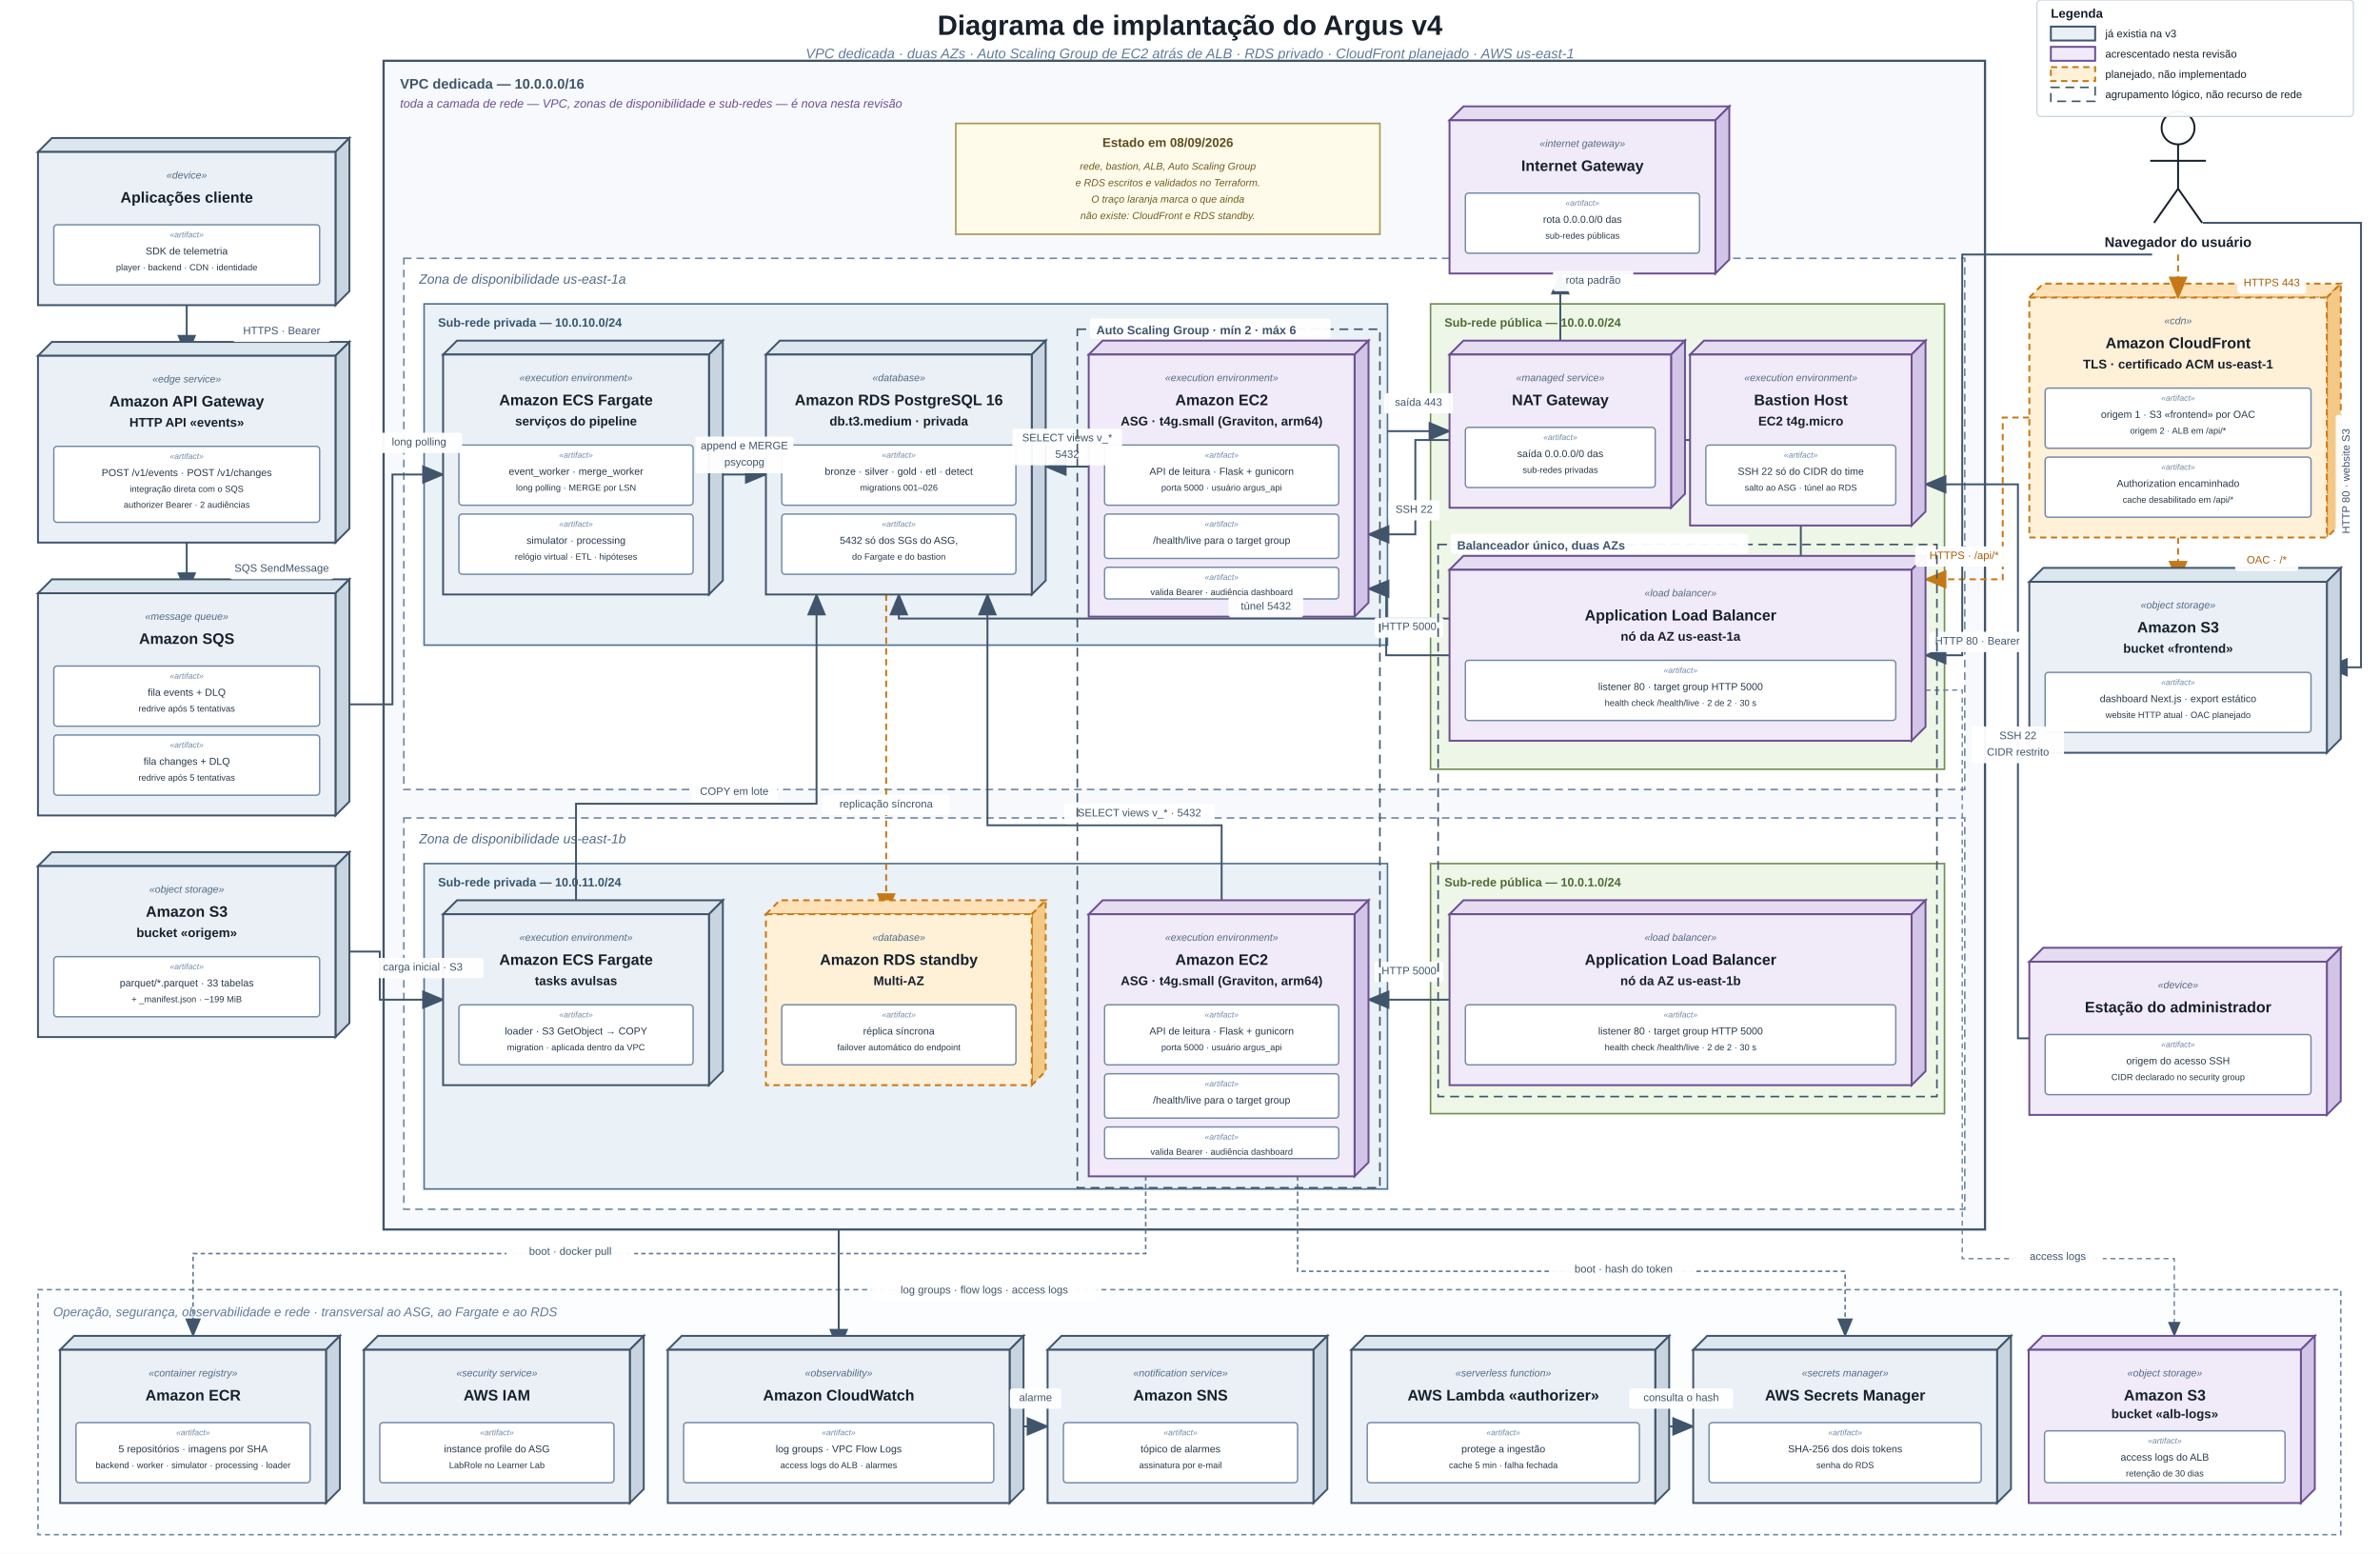
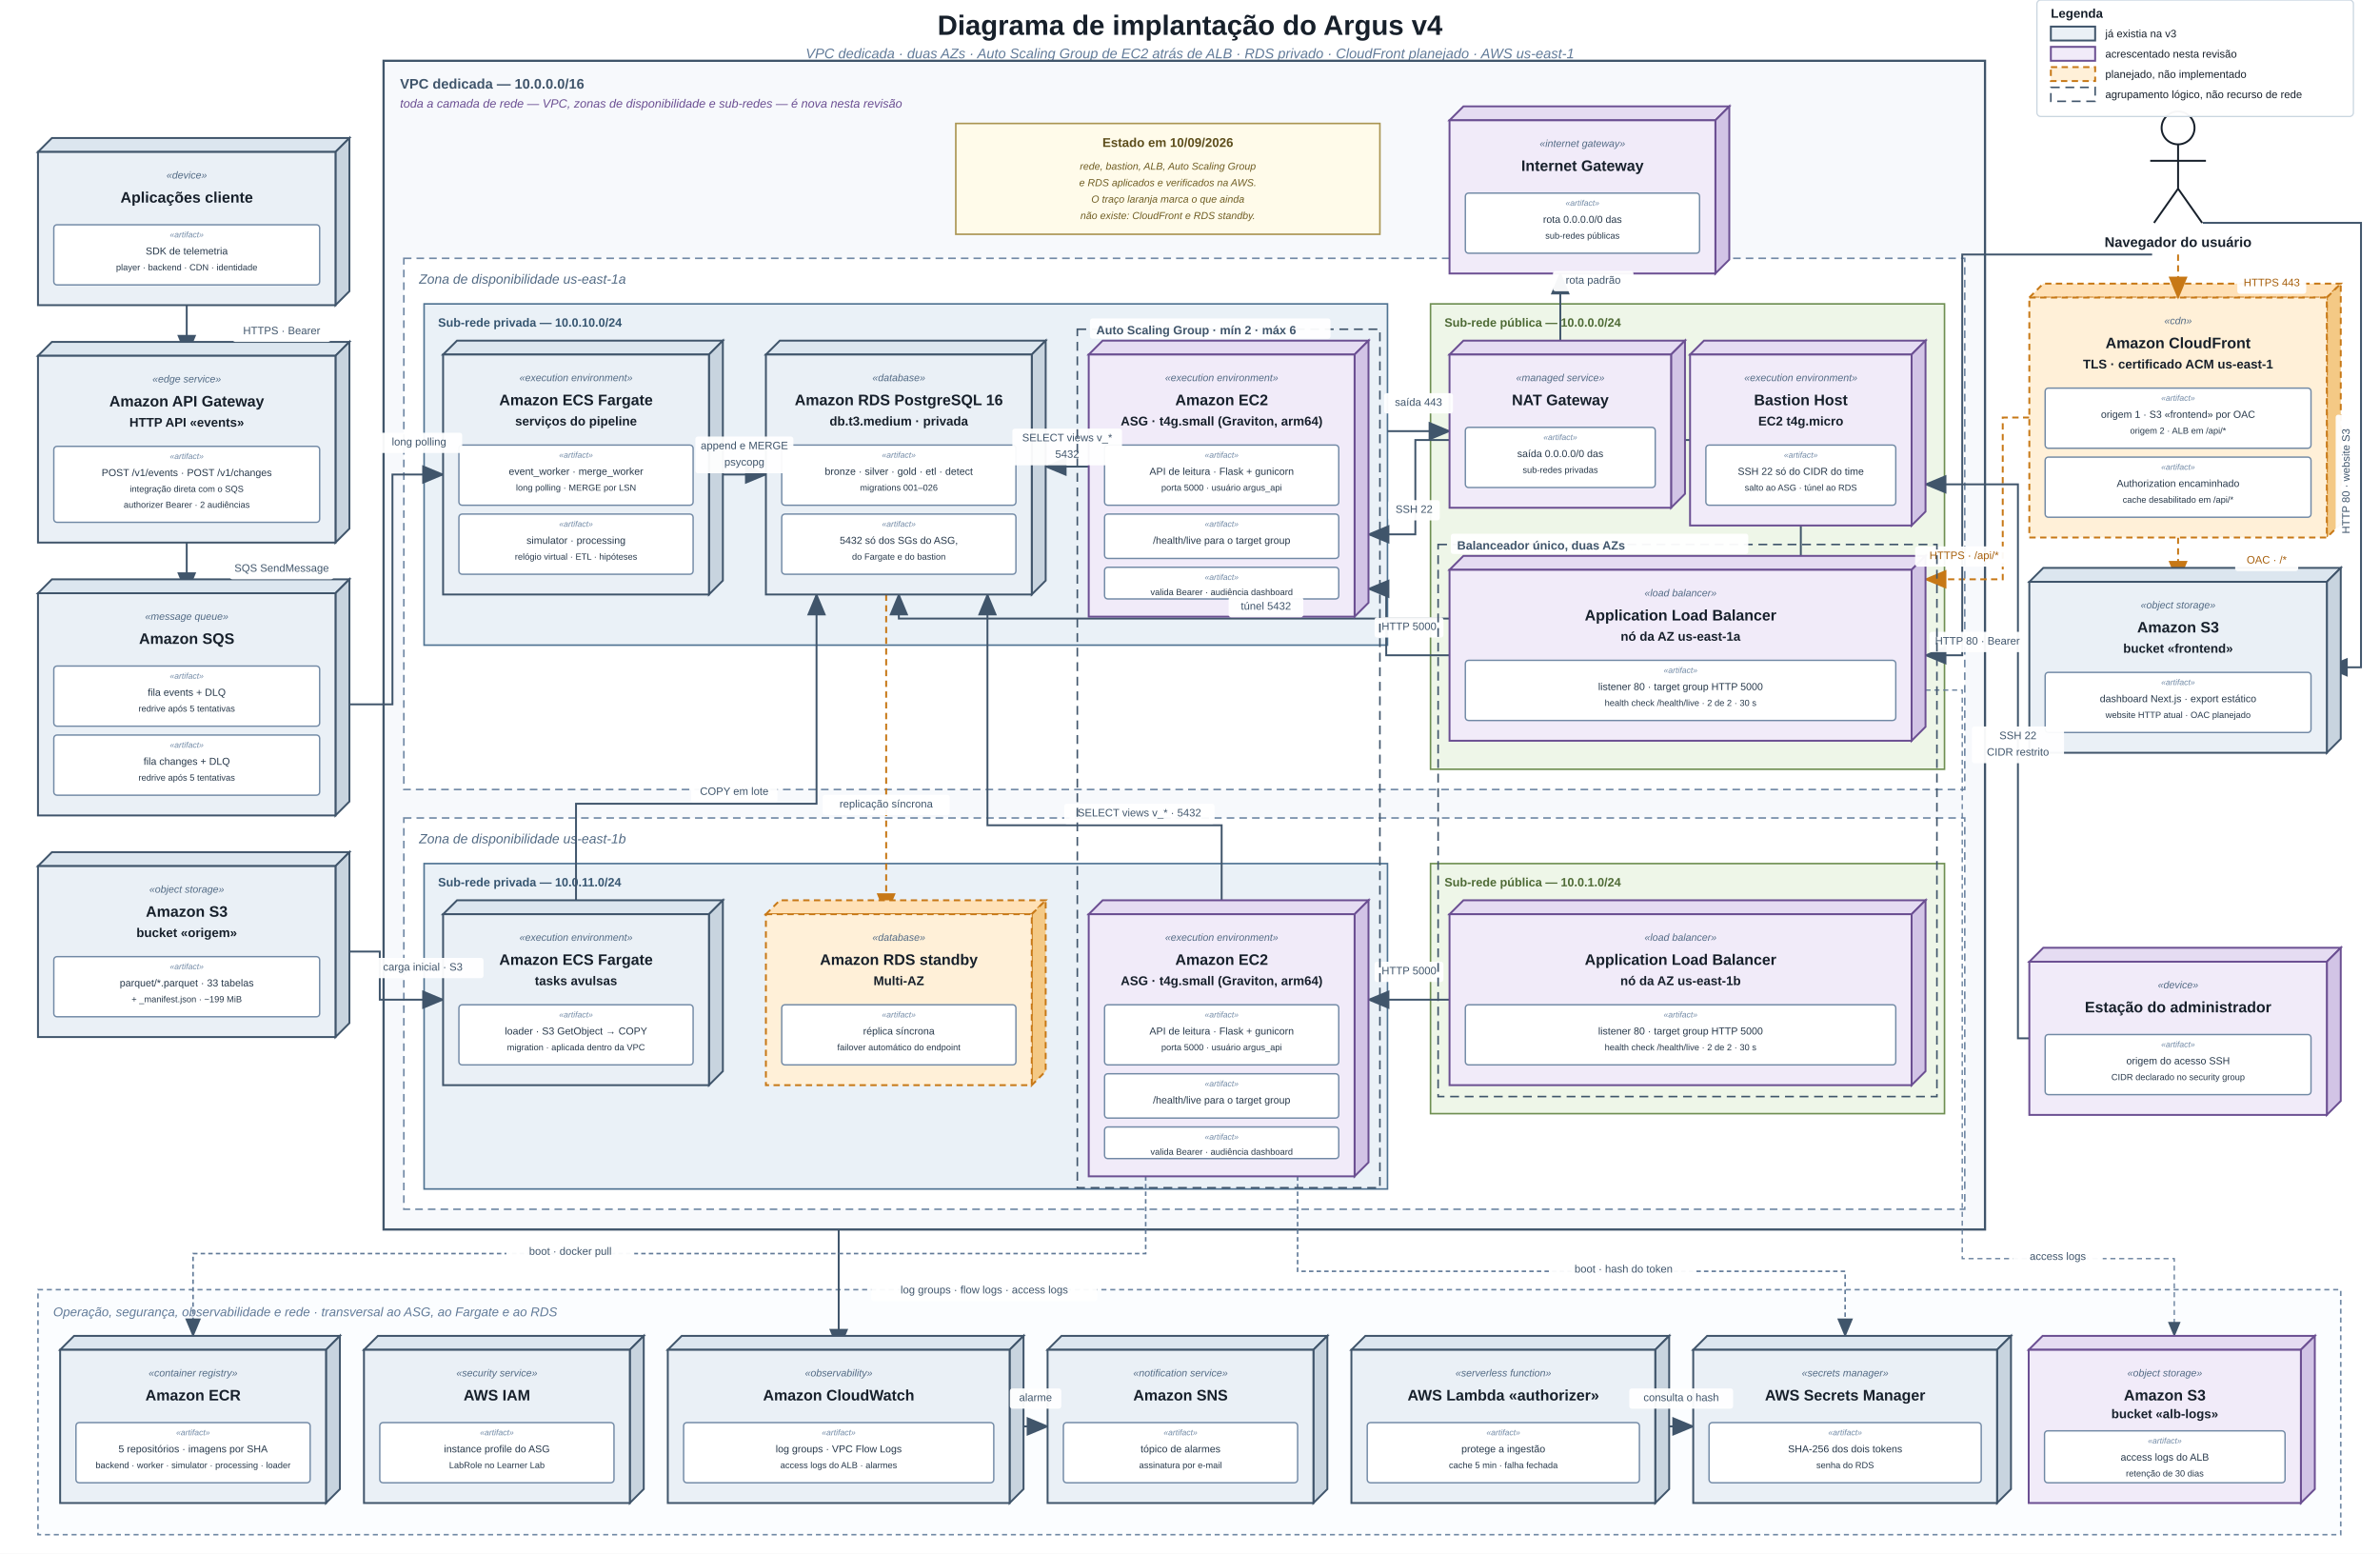
<svg xmlns="http://www.w3.org/2000/svg" width="3760" height="2454" viewBox="0 0 3760 2454" role="img" aria-labelledby="title desc">
  <defs>
    <marker id="arrow" markerWidth="12" markerHeight="10" refX="11" refY="5" orient="auto" markerUnits="strokeWidth">
      <path d="M0,0 L12,5 L0,10 z" fill="#40556b" />
    </marker>
    <marker id="arrow-plan" markerWidth="12" markerHeight="10" refX="11" refY="5" orient="auto" markerUnits="strokeWidth">
      <path d="M0,0 L12,5 L0,10 z" fill="#c77816" />
    </marker>
    <style>
      .page-title { font: 700 44px Arial, sans-serif; fill: #17202b; text-anchor: middle; }
      .page-subtitle { font: italic 22px Arial, sans-serif; fill: #617a98; text-anchor: middle; }
      .node-face { fill: #eaf0f6; stroke: #40556b; stroke-width: 3; }
      .node-top { fill: #dce6ef; stroke: #40556b; stroke-width: 3; }
      .node-side { fill: #c8d4df; stroke: #40556b; stroke-width: 3; }
      .new-face { fill: #f1ebf9; stroke: #6b4f92; stroke-width: 3; }
      .new-top { fill: #e5dcf2; stroke: #6b4f92; stroke-width: 3; }
      .new-side { fill: #d2c4e6; stroke: #6b4f92; stroke-width: 3; }
      .vpc-note { font: italic 19px Arial, sans-serif; fill: #6b4f92; }
      .planned-face { fill: #fff0d8; stroke: #c77816; stroke-width: 3; stroke-dasharray: 10 7; }
      .planned-top { fill: #ffe1b7; stroke: #c77816; stroke-width: 3; stroke-dasharray: 10 7; }
      .planned-side { fill: #f4c985; stroke: #c77816; stroke-width: 3; stroke-dasharray: 10 7; }
      .artifact { fill: #ffffff; stroke: #7189a5; stroke-width: 2.2; rx: 5; }
      .stereo { font: italic 16px Arial, sans-serif; fill: #526a84; text-anchor: middle; }
      .node-title { font: 700 24px Arial, sans-serif; fill: #17202b; text-anchor: middle; }
      .node-subtitle { font: 700 20px Arial, sans-serif; fill: #17202b; text-anchor: middle; }
      .artifact-stereo { font: italic 13px Arial, sans-serif; fill: #7189a5; text-anchor: middle; }
      .artifact-text { font: 16px Arial, sans-serif; fill: #27384a; text-anchor: middle; }
      .artifact-small { font: 14px Arial, sans-serif; fill: #27384a; text-anchor: middle; }
      .flow { fill: none; stroke: #40556b; stroke-width: 3; marker-end: url(#arrow); }
      .flow-plan { fill: none; stroke: #c77816; stroke-width: 3; stroke-dasharray: 10 7; marker-end: url(#arrow-plan); }
      .flow-dependency { fill: none; stroke: #617a98; stroke-width: 2.5; stroke-dasharray: 7 5; marker-end: url(#arrow); }
      .flow-log { fill: none; stroke: #617a98; stroke-width: 2; stroke-dasharray: 8 6; marker-end: url(#arrow); }
      .flow-label-bg { fill: #ffffff; opacity: .95; rx: 4; }
      .flow-label { font: 17px Arial, sans-serif; fill: #40556b; text-anchor: middle; }
      .flow-label-plan { font: 17px Arial, sans-serif; fill: #a65f0c; text-anchor: middle; }
      .band { fill: #fbfdff; stroke: #7189a5; stroke-width: 2.5; stroke-dasharray: 8 6; }
      .band-title { font: italic 20px Arial, sans-serif; fill: #617a98; }
      .vpc { fill: #f7f9fc; stroke: #40556b; stroke-width: 3.5; }
      .vpc-title { font: 700 22px Arial, sans-serif; fill: #40556b; }
      .az { fill: #ffffff; stroke: #7189a5; stroke-width: 2.5; stroke-dasharray: 12 8; }
      .az-title { font: italic 21px Arial, sans-serif; fill: #526a84; }
      .sub-pub { fill: #eef6e8; stroke: #6f8f52; stroke-width: 2.5; }
      .sub-pub-title { font: 700 19px Arial, sans-serif; fill: #4e6a35; }
      .sub-priv { fill: #eaf1f7; stroke: #4f7392; stroke-width: 2.5; }
      .sub-priv-title { font: 700 19px Arial, sans-serif; fill: #365570; }
      .group { fill: none; stroke: #40556b; stroke-width: 2.5; stroke-dasharray: 14 9; }
      .group-title { font: 700 19px Arial, sans-serif; fill: #40556b; }
      .note { fill: #fffbea; stroke: #aa9552; stroke-width: 2.5; }
      .note-title { font: 700 20px Arial, sans-serif; fill: #5c4d1b; text-anchor: middle; }
      .note-text { font: italic 16px Arial, sans-serif; fill: #6e5c22; text-anchor: middle; }
      .legend-title { font: 700 20px Arial, sans-serif; fill: #17202b; }
      .legend-text { font: 17px Arial, sans-serif; fill: #17202b; }
      .actor { fill: none; stroke: #17202b; stroke-width: 3; }
      .actor-label { font: 700 22px Arial, sans-serif; fill: #17202b; text-anchor: middle; }
    </style>
  </defs>
  <rect width="3760" height="2454" fill="#ffffff" />
  <text x="1880.0" y="55" class="page-title">Diagrama de implantação do Argus v4</text>
  <text x="1880.0" y="92" class="page-subtitle">VPC dedicada · duas AZs · Auto Scaling Group de EC2 atrás de ALB · RDS privado · CloudFront planejado · AWS us-east-1</text>
  <rect x="606" y="96" width="2530" height="1846" class="vpc" />
  <text x="632" y="140" class="vpc-title">VPC dedicada — 10.0.0.0/16</text>
  <text x="632" y="170" class="vpc-note">toda a camada de rede — VPC, zonas de disponibilidade e sub-redes — é nova nesta revisão</text>
  <rect x="638" y="408" width="2466" height="839" class="az" />
  <text x="662" y="448" class="az-title">Zona de disponibilidade us-east-1a</text>
  <rect x="638" y="1292" width="2466" height="618" class="az" />
  <text x="662" y="1332" class="az-title">Zona de disponibilidade us-east-1b</text>
  <rect x="670" y="480" width="1522" height="539" class="sub-priv" />
  <text x="692" y="516" class="sub-priv-title">Sub-rede privada — 10.0.10.0/24</text>
  <rect x="2260" y="480" width="812" height="735" class="sub-pub" />
  <text x="2282" y="516" class="sub-pub-title">Sub-rede pública — 10.0.0.0/24</text>
  <rect x="670" y="1364" width="1522" height="514" class="sub-priv" />
  <text x="692" y="1400" class="sub-priv-title">Sub-rede privada — 10.0.11.0/24</text>
  <rect x="2260" y="1364" width="812" height="395" class="sub-pub" />
  <text x="2282" y="1400" class="sub-pub-title">Sub-rede pública — 10.0.1.0/24</text>
  <rect x="60" y="2037" width="3638" height="387" class="band" />
  <text x="84" y="2079" class="band-title">Operação, segurança, observabilidade e rede · transversal ao ASG, ao Fargate e ao RDS</text>
  <path d="M295.0 482 V562" class="flow" />
  <path d="M295.0 857 V937" class="flow" />
  <path d="M530 1112.5 H620 V749.5 H700" class="flow" />
  <path d="M530 1503.0 H600 V1579.0 H700" class="flow" />
  <path d="M1142 749.5 H1210" class="flow" />
  <path d="M910.0 1444 V1269.5 H1290 V939" class="flow" />
  <path d="M1720 737.0 H1652" class="flow" />
  <path d="M1930.0 1444 V1303.5 H1560 V939" class="flow" />
  <path d="M1400 939 V1444" class="flow-plan" />
  <path d="M2290 1035.0 H2190 V930 H2162" class="flow" />
  <path d="M2290 1579.0 H2162" class="flow" />
  <path d="M2192 681.0 H2290" class="flow" />
  <path d="M2465.0 560 V432" class="flow" />
  <path d="M2670 695.0 H2236 V844 H2162" class="flow" />
  <path d="M2845.0 830 V977 H1420 V939" class="flow" />
  <path d="M3206 659.5 H3164 V915.0 H3042" class="flow-plan" />
  <path d="M3441.0 849 V919" class="flow-plan" />
  <path d="M3206 1640.0 H3188 V765.0 H3042" class="flow" />
  <path d="M1617 2253.0 H1655" class="flow" />
  <path d="M2637 2253.0 H2675" class="flow" />
  <path d="M1325.0 1942 V2132" class="flow" />
  <path d="M1810 1858 V1980 H305 V2110" class="flow-dependency" />
  <path d="M2050 1858 V2008 H2915 V2110" class="flow-dependency" />
  <path d="M3042 1090 H3100 V1988 H3435 V2110" class="flow-log" />
  <path d="M3400 402 H3100 V1035 H3042" class="flow" />
  <path d="M3480 352 H3730 V1054 H3676" class="flow" />
  <g>
    <polygon points="60,240 82,218 552,218 530,240" class="node-top" />
    <polygon points="530,240 552,218 552,460 530,482" class="node-side" />
    <rect x="60" y="240" width="470" height="242" class="node-face" />
    <text x="295.0" y="282" class="stereo">«device»</text>
    <text x="295.0" y="320" class="node-title">Aplicações cliente</text>
    <rect x="85" y="355" width="420" height="95" class="artifact" />
    <text x="295.0" y="375" class="artifact-stereo">«artifact»</text>
    <text x="295.0" y="402" class="artifact-text">SDK de telemetria</text>
    <text x="295.0" y="427" class="artifact-small">player · backend · CDN · identidade</text>
  </g>
  <g>
    <polygon points="60,562 82,540 552,540 530,562" class="node-top" />
    <polygon points="530,562 552,540 552,835 530,857" class="node-side" />
    <rect x="60" y="562" width="470" height="295" class="node-face" />
    <text x="295.0" y="604" class="stereo">«edge service»</text>
    <text x="295.0" y="642" class="node-title">Amazon API Gateway</text>
    <text x="295.0" y="674" class="node-subtitle">HTTP API «events»</text>
    <rect x="85" y="705" width="420" height="120" class="artifact" />
    <text x="295.0" y="725" class="artifact-stereo">«artifact»</text>
    <text x="295.0" y="752" class="artifact-text">POST /v1/events · POST /v1/changes</text>
    <text x="295.0" y="777" class="artifact-small">integração direta com o SQS</text>
    <text x="295.0" y="802" class="artifact-small">authorizer Bearer · 2 audiências</text>
  </g>
  <g>
    <polygon points="60,937 82,915 552,915 530,937" class="node-top" />
    <polygon points="530,937 552,915 552,1266 530,1288" class="node-side" />
    <rect x="60" y="937" width="470" height="351" class="node-face" />
    <text x="295.0" y="979" class="stereo">«message queue»</text>
    <text x="295.0" y="1017" class="node-title">Amazon SQS</text>
    <rect x="85" y="1052" width="420" height="95" class="artifact" />
    <text x="295.0" y="1072" class="artifact-stereo">«artifact»</text>
    <text x="295.0" y="1099" class="artifact-text">fila events + DLQ</text>
    <text x="295.0" y="1124" class="artifact-small">redrive após 5 tentativas</text>
    <rect x="85" y="1161" width="420" height="95" class="artifact" />
    <text x="295.0" y="1181" class="artifact-stereo">«artifact»</text>
    <text x="295.0" y="1208" class="artifact-text">fila changes + DLQ</text>
    <text x="295.0" y="1233" class="artifact-small">redrive após 5 tentativas</text>
  </g>
  <g>
    <polygon points="60,1368 82,1346 552,1346 530,1368" class="node-top" />
    <polygon points="530,1368 552,1346 552,1616 530,1638" class="node-side" />
    <rect x="60" y="1368" width="470" height="270" class="node-face" />
    <text x="295.0" y="1410" class="stereo">«object storage»</text>
    <text x="295.0" y="1448" class="node-title">Amazon S3</text>
    <text x="295.0" y="1480" class="node-subtitle">bucket «origem»</text>
    <rect x="85" y="1511" width="420" height="95" class="artifact" />
    <text x="295.0" y="1531" class="artifact-stereo">«artifact»</text>
    <text x="295.0" y="1558" class="artifact-text">parquet/*.parquet · 33 tabelas</text>
    <text x="295.0" y="1583" class="artifact-small">+ _manifest.json · ~199 MiB</text>
  </g>
  <g>
    <polygon points="700,560 722,538 1142,538 1120,560" class="node-top" />
    <polygon points="1120,560 1142,538 1142,917 1120,939" class="node-side" />
    <rect x="700" y="560" width="420" height="379" class="node-face" />
    <text x="910.0" y="602" class="stereo">«execution environment»</text>
    <text x="910.0" y="640" class="node-title">Amazon ECS Fargate</text>
    <text x="910.0" y="672" class="node-subtitle">serviços do pipeline</text>
    <rect x="725" y="703" width="370" height="95" class="artifact" />
    <text x="910.0" y="723" class="artifact-stereo">«artifact»</text>
    <text x="910.0" y="750" class="artifact-text">event_worker · merge_worker</text>
    <text x="910.0" y="775" class="artifact-small">long polling · MERGE por LSN</text>
    <rect x="725" y="812" width="370" height="95" class="artifact" />
    <text x="910.0" y="832" class="artifact-stereo">«artifact»</text>
    <text x="910.0" y="859" class="artifact-text">simulator · processing</text>
    <text x="910.0" y="884" class="artifact-small">relógio virtual · ETL · hipóteses</text>
  </g>
  <g>
    <polygon points="1210,560 1232,538 1652,538 1630,560" class="node-top" />
    <polygon points="1630,560 1652,538 1652,917 1630,939" class="node-side" />
    <rect x="1210" y="560" width="420" height="379" class="node-face" />
    <text x="1420.0" y="602" class="stereo">«database»</text>
    <text x="1420.0" y="640" class="node-title">Amazon RDS PostgreSQL 16</text>
    <text x="1420.0" y="672" class="node-subtitle">db.t3.medium · privada</text>
    <rect x="1235" y="703" width="370" height="95" class="artifact" />
    <text x="1420.0" y="723" class="artifact-stereo">«artifact»</text>
    <text x="1420.0" y="750" class="artifact-text">bronze · silver · gold · etl · detect</text>
    <text x="1420.0" y="775" class="artifact-small">migrations 001–026</text>
    <rect x="1235" y="812" width="370" height="95" class="artifact" />
    <text x="1420.0" y="832" class="artifact-stereo">«artifact»</text>
    <text x="1420.0" y="859" class="artifact-text">5432 só dos SGs do ASG,</text>
    <text x="1420.0" y="884" class="artifact-small">do Fargate e do bastion</text>
  </g>
  <g>
    <polygon points="1720,560 1742,538 2162,538 2140,560" class="new-top" />
    <polygon points="2140,560 2162,538 2162,952 2140,974" class="new-side" />
    <rect x="1720" y="560" width="420" height="414" class="new-face" />
    <text x="1930.0" y="602" class="stereo">«execution environment»</text>
    <text x="1930.0" y="640" class="node-title">Amazon EC2</text>
    <text x="1930.0" y="672" class="node-subtitle">ASG · t4g.small (Graviton, arm64)</text>
    <rect x="1745" y="703" width="370" height="95" class="artifact" />
    <text x="1930.0" y="723" class="artifact-stereo">«artifact»</text>
    <text x="1930.0" y="750" class="artifact-text">API de leitura · Flask + gunicorn</text>
    <text x="1930.0" y="775" class="artifact-small">porta 5000 · usuário argus_api</text>
    <rect x="1745" y="812" width="370" height="70" class="artifact" />
    <text x="1930.0" y="832" class="artifact-stereo">«artifact»</text>
    <text x="1930.0" y="859" class="artifact-text">/health/live para o target group</text>
    <rect x="1745" y="896" width="370" height="50" class="artifact" />
    <text x="1930.0" y="916" class="artifact-stereo">«artifact»</text>
    <text x="1930.0" y="940" class="artifact-small">valida Bearer · audiência dashboard</text>
  </g>
  <g>
    <polygon points="2290,560 2312,538 2662,538 2640,560" class="new-top" />
    <polygon points="2640,560 2662,538 2662,780 2640,802" class="new-side" />
    <rect x="2290" y="560" width="350" height="242" class="new-face" />
    <text x="2465.0" y="602" class="stereo">«managed service»</text>
    <text x="2465.0" y="640" class="node-title">NAT Gateway</text>
    <rect x="2315" y="675" width="300" height="95" class="artifact" />
    <text x="2465.0" y="695" class="artifact-stereo">«artifact»</text>
    <text x="2465.0" y="722" class="artifact-text">saída 0.0.0.0/0 das</text>
    <text x="2465.0" y="747" class="artifact-small">sub-redes privadas</text>
  </g>
  <g>
    <polygon points="2670,560 2692,538 3042,538 3020,560" class="new-top" />
    <polygon points="3020,560 3042,538 3042,808 3020,830" class="new-side" />
    <rect x="2670" y="560" width="350" height="270" class="new-face" />
    <text x="2845.0" y="602" class="stereo">«execution environment»</text>
    <text x="2845.0" y="640" class="node-title">Bastion Host</text>
    <text x="2845.0" y="672" class="node-subtitle">EC2 t4g.micro</text>
    <rect x="2695" y="703" width="300" height="95" class="artifact" />
    <text x="2845.0" y="723" class="artifact-stereo">«artifact»</text>
    <text x="2845.0" y="750" class="artifact-text">SSH 22 só do CIDR do time</text>
    <text x="2845.0" y="775" class="artifact-small">salto ao ASG · túnel ao RDS</text>
  </g>
  <g>
    <polygon points="2290,900 2312,878 3042,878 3020,900" class="new-top" />
    <polygon points="3020,900 3042,878 3042,1148 3020,1170" class="new-side" />
    <rect x="2290" y="900" width="730" height="270" class="new-face" />
    <text x="2655.0" y="942" class="stereo">«load balancer»</text>
    <text x="2655.0" y="980" class="node-title">Application Load Balancer</text>
    <text x="2655.0" y="1012" class="node-subtitle">nó da AZ us-east-1a</text>
    <rect x="2315" y="1043" width="680" height="95" class="artifact" />
    <text x="2655.0" y="1063" class="artifact-stereo">«artifact»</text>
    <text x="2655.0" y="1090" class="artifact-text">listener 80 · target group HTTP 5000</text>
    <text x="2655.0" y="1115" class="artifact-small">health check /health/live · 2 de 2 · 30 s</text>
  </g>
  <g>
    <polygon points="700,1444 722,1422 1142,1422 1120,1444" class="node-top" />
    <polygon points="1120,1444 1142,1422 1142,1692 1120,1714" class="node-side" />
    <rect x="700" y="1444" width="420" height="270" class="node-face" />
    <text x="910.0" y="1486" class="stereo">«execution environment»</text>
    <text x="910.0" y="1524" class="node-title">Amazon ECS Fargate</text>
    <text x="910.0" y="1556" class="node-subtitle">tasks avulsas</text>
    <rect x="725" y="1587" width="370" height="95" class="artifact" />
    <text x="910.0" y="1607" class="artifact-stereo">«artifact»</text>
    <text x="910.0" y="1634" class="artifact-text">loader · S3 GetObject → COPY</text>
    <text x="910.0" y="1659" class="artifact-small">migration · aplicada dentro da VPC</text>
  </g>
  <g>
    <polygon points="1210,1444 1232,1422 1652,1422 1630,1444" class="planned-top" />
    <polygon points="1630,1444 1652,1422 1652,1692 1630,1714" class="planned-side" />
    <rect x="1210" y="1444" width="420" height="270" class="planned-face" />
    <text x="1420.0" y="1486" class="stereo">«database»</text>
    <text x="1420.0" y="1524" class="node-title">Amazon RDS standby</text>
    <text x="1420.0" y="1556" class="node-subtitle">Multi-AZ</text>
    <rect x="1235" y="1587" width="370" height="95" class="artifact" />
    <text x="1420.0" y="1607" class="artifact-stereo">«artifact»</text>
    <text x="1420.0" y="1634" class="artifact-text">réplica síncrona</text>
    <text x="1420.0" y="1659" class="artifact-small">failover automático do endpoint</text>
  </g>
  <g>
    <polygon points="1720,1444 1742,1422 2162,1422 2140,1444" class="new-top" />
    <polygon points="2140,1444 2162,1422 2162,1836 2140,1858" class="new-side" />
    <rect x="1720" y="1444" width="420" height="414" class="new-face" />
    <text x="1930.0" y="1486" class="stereo">«execution environment»</text>
    <text x="1930.0" y="1524" class="node-title">Amazon EC2</text>
    <text x="1930.0" y="1556" class="node-subtitle">ASG · t4g.small (Graviton, arm64)</text>
    <rect x="1745" y="1587" width="370" height="95" class="artifact" />
    <text x="1930.0" y="1607" class="artifact-stereo">«artifact»</text>
    <text x="1930.0" y="1634" class="artifact-text">API de leitura · Flask + gunicorn</text>
    <text x="1930.0" y="1659" class="artifact-small">porta 5000 · usuário argus_api</text>
    <rect x="1745" y="1696" width="370" height="70" class="artifact" />
    <text x="1930.0" y="1716" class="artifact-stereo">«artifact»</text>
    <text x="1930.0" y="1743" class="artifact-text">/health/live para o target group</text>
    <rect x="1745" y="1780" width="370" height="50" class="artifact" />
    <text x="1930.0" y="1800" class="artifact-stereo">«artifact»</text>
    <text x="1930.0" y="1824" class="artifact-small">valida Bearer · audiência dashboard</text>
  </g>
  <g>
    <polygon points="2290,1444 2312,1422 3042,1422 3020,1444" class="new-top" />
    <polygon points="3020,1444 3042,1422 3042,1692 3020,1714" class="new-side" />
    <rect x="2290" y="1444" width="730" height="270" class="new-face" />
    <text x="2655.0" y="1486" class="stereo">«load balancer»</text>
    <text x="2655.0" y="1524" class="node-title">Application Load Balancer</text>
    <text x="2655.0" y="1556" class="node-subtitle">nó da AZ us-east-1b</text>
    <rect x="2315" y="1587" width="680" height="95" class="artifact" />
    <text x="2655.0" y="1607" class="artifact-stereo">«artifact»</text>
    <text x="2655.0" y="1634" class="artifact-text">listener 80 · target group HTTP 5000</text>
    <text x="2655.0" y="1659" class="artifact-small">health check /health/live · 2 de 2 · 30 s</text>
  </g>
  <g>
    <polygon points="2290,190 2312,168 2732,168 2710,190" class="new-top" />
    <polygon points="2710,190 2732,168 2732,410 2710,432" class="new-side" />
    <rect x="2290" y="190" width="420" height="242" class="new-face" />
    <text x="2500.0" y="232" class="stereo">«internet gateway»</text>
    <text x="2500.0" y="270" class="node-title">Internet Gateway</text>
    <rect x="2315" y="305" width="370" height="95" class="artifact" />
    <text x="2500.0" y="325" class="artifact-stereo">«artifact»</text>
    <text x="2500.0" y="352" class="artifact-text">rota 0.0.0.0/0 das</text>
    <text x="2500.0" y="377" class="artifact-small">sub-redes públicas</text>
  </g>
  <g>
    <polygon points="3206,470 3228,448 3698,448 3676,470" class="planned-top" />
    <polygon points="3676,470 3698,448 3698,827 3676,849" class="planned-side" />
    <rect x="3206" y="470" width="470" height="379" class="planned-face" />
    <text x="3441.0" y="512" class="stereo">«cdn»</text>
    <text x="3441.0" y="550" class="node-title">Amazon CloudFront</text>
    <text x="3441.0" y="582" class="node-subtitle">TLS · certificado ACM us-east-1</text>
    <rect x="3231" y="613" width="420" height="95" class="artifact" />
    <text x="3441.0" y="633" class="artifact-stereo">«artifact»</text>
    <text x="3441.0" y="660" class="artifact-text">origem 1 · S3 «frontend» por OAC</text>
    <text x="3441.0" y="685" class="artifact-small">origem 2 · ALB em /api/*</text>
    <rect x="3231" y="722" width="420" height="95" class="artifact" />
    <text x="3441.0" y="742" class="artifact-stereo">«artifact»</text>
    <text x="3441.0" y="769" class="artifact-text">Authorization encaminhado</text>
    <text x="3441.0" y="794" class="artifact-small">cache desabilitado em /api/*</text>
  </g>
  <g>
    <polygon points="3206,919 3228,897 3698,897 3676,919" class="node-top" />
    <polygon points="3676,919 3698,897 3698,1167 3676,1189" class="node-side" />
    <rect x="3206" y="919" width="470" height="270" class="node-face" />
    <text x="3441.0" y="961" class="stereo">«object storage»</text>
    <text x="3441.0" y="999" class="node-title">Amazon S3</text>
    <text x="3441.0" y="1031" class="node-subtitle">bucket «frontend»</text>
    <rect x="3231" y="1062" width="420" height="95" class="artifact" />
    <text x="3441.0" y="1082" class="artifact-stereo">«artifact»</text>
    <text x="3441.0" y="1109" class="artifact-text">dashboard Next.js · export estático</text>
    <text x="3441.0" y="1134" class="artifact-small">website HTTP atual · OAC planejado</text>
  </g>
  <g>
    <polygon points="3206,1519 3228,1497 3698,1497 3676,1519" class="new-top" />
    <polygon points="3676,1519 3698,1497 3698,1739 3676,1761" class="new-side" />
    <rect x="3206" y="1519" width="470" height="242" class="new-face" />
    <text x="3441.0" y="1561" class="stereo">«device»</text>
    <text x="3441.0" y="1599" class="node-title">Estação do administrador</text>
    <rect x="3231" y="1634" width="420" height="95" class="artifact" />
    <text x="3441.0" y="1654" class="artifact-stereo">«artifact»</text>
    <text x="3441.0" y="1681" class="artifact-text">origem do acesso SSH</text>
    <text x="3441.0" y="1706" class="artifact-small">CIDR declarado no security group</text>
  </g>
  <g>
    <polygon points="95,2132 117,2110 537,2110 515,2132" class="node-top" />
    <polygon points="515,2132 537,2110 537,2352 515,2374" class="node-side" />
    <rect x="95" y="2132" width="420" height="242" class="node-face" />
    <text x="305.0" y="2174" class="stereo">«container registry»</text>
    <text x="305.0" y="2212" class="node-title">Amazon ECR</text>
    <rect x="120" y="2247" width="370" height="95" class="artifact" />
    <text x="305.0" y="2267" class="artifact-stereo">«artifact»</text>
    <text x="305.0" y="2294" class="artifact-text">5 repositórios · imagens por SHA</text>
    <text x="305.0" y="2319" class="artifact-small">backend · worker · simulator · processing · loader</text>
  </g>
  <g>
    <polygon points="575,2132 597,2110 1017,2110 995,2132" class="node-top" />
    <polygon points="995,2132 1017,2110 1017,2352 995,2374" class="node-side" />
    <rect x="575" y="2132" width="420" height="242" class="node-face" />
    <text x="785.0" y="2174" class="stereo">«security service»</text>
    <text x="785.0" y="2212" class="node-title">AWS IAM</text>
    <rect x="600" y="2247" width="370" height="95" class="artifact" />
    <text x="785.0" y="2267" class="artifact-stereo">«artifact»</text>
    <text x="785.0" y="2294" class="artifact-text">instance profile do ASG</text>
    <text x="785.0" y="2319" class="artifact-small">LabRole no Learner Lab</text>
  </g>
  <g>
    <polygon points="1055,2132 1077,2110 1617,2110 1595,2132" class="node-top" />
    <polygon points="1595,2132 1617,2110 1617,2352 1595,2374" class="node-side" />
    <rect x="1055" y="2132" width="540" height="242" class="node-face" />
    <text x="1325.0" y="2174" class="stereo">«observability»</text>
    <text x="1325.0" y="2212" class="node-title">Amazon CloudWatch</text>
    <rect x="1080" y="2247" width="490" height="95" class="artifact" />
    <text x="1325.0" y="2267" class="artifact-stereo">«artifact»</text>
    <text x="1325.0" y="2294" class="artifact-text">log groups · VPC Flow Logs</text>
    <text x="1325.0" y="2319" class="artifact-small">access logs do ALB · alarmes</text>
  </g>
  <g>
    <polygon points="1655,2132 1677,2110 2097,2110 2075,2132" class="node-top" />
    <polygon points="2075,2132 2097,2110 2097,2352 2075,2374" class="node-side" />
    <rect x="1655" y="2132" width="420" height="242" class="node-face" />
    <text x="1865.0" y="2174" class="stereo">«notification service»</text>
    <text x="1865.0" y="2212" class="node-title">Amazon SNS</text>
    <rect x="1680" y="2247" width="370" height="95" class="artifact" />
    <text x="1865.0" y="2267" class="artifact-stereo">«artifact»</text>
    <text x="1865.0" y="2294" class="artifact-text">tópico de alarmes</text>
    <text x="1865.0" y="2319" class="artifact-small">assinatura por e-mail</text>
  </g>
  <g>
    <polygon points="2135,2132 2157,2110 2637,2110 2615,2132" class="node-top" />
    <polygon points="2615,2132 2637,2110 2637,2352 2615,2374" class="node-side" />
    <rect x="2135" y="2132" width="480" height="242" class="node-face" />
    <text x="2375.0" y="2174" class="stereo">«serverless function»</text>
    <text x="2375.0" y="2212" class="node-title">AWS Lambda «authorizer»</text>
    <rect x="2160" y="2247" width="430" height="95" class="artifact" />
    <text x="2375.0" y="2267" class="artifact-stereo">«artifact»</text>
    <text x="2375.0" y="2294" class="artifact-text">protege a ingestão</text>
    <text x="2375.0" y="2319" class="artifact-small">cache 5 min · falha fechada</text>
  </g>
  <g>
    <polygon points="2675,2132 2697,2110 3177,2110 3155,2132" class="node-top" />
    <polygon points="3155,2132 3177,2110 3177,2352 3155,2374" class="node-side" />
    <rect x="2675" y="2132" width="480" height="242" class="node-face" />
    <text x="2915.0" y="2174" class="stereo">«secrets manager»</text>
    <text x="2915.0" y="2212" class="node-title">AWS Secrets Manager</text>
    <rect x="2700" y="2247" width="430" height="95" class="artifact" />
    <text x="2915.0" y="2267" class="artifact-stereo">«artifact»</text>
    <text x="2915.0" y="2294" class="artifact-text">SHA-256 dos dois tokens</text>
    <text x="2915.0" y="2319" class="artifact-small">senha do RDS</text>
  </g>
  <g>
    <polygon points="3205,2132 3227,2110 3657,2110 3635,2132" class="new-top" />
    <polygon points="3635,2132 3657,2110 3657,2352 3635,2374" class="new-side" />
    <rect x="3205" y="2132" width="430" height="242" class="new-face" />
    <text x="3420.0" y="2174" class="stereo">«object storage»</text>
    <text x="3420.0" y="2212" class="node-title">Amazon S3</text>
    <text x="3420.0" y="2240" class="node-subtitle">bucket «alb-logs»</text>
    <rect x="3230" y="2260" width="380" height="82" class="artifact" />
    <text x="3420.0" y="2280" class="artifact-stereo">«artifact»</text>
    <text x="3420.0" y="2307" class="artifact-text">access logs do ALB</text>
    <text x="3420.0" y="2332" class="artifact-small">retenção de 30 dias</text>
  </g>
  <rect x="367.6" y="508.0" width="154.8" height="32" class="flow-label-bg" />
  <text x="445.0" y="528.0" class="flow-label">HTTPS · Bearer</text>
  <rect x="363.0" y="883.0" width="164.0" height="32" class="flow-label-bg" />
  <text x="445.0" y="903.0" class="flow-label">SQS SendMessage</text>
  <rect x="593.8" y="683.5" width="136.4" height="32" class="flow-label-bg" />
  <text x="662" y="703.5" class="flow-label">long polling</text>
  <rect x="572.2" y="1513.0" width="191.6" height="32" class="flow-label-bg" />
  <text x="668" y="1533.0" class="flow-label">carga inicial · S3</text>
  <rect x="1098.6" y="689.5" width="154.8" height="58" class="flow-label-bg" />
  <text x="1176.0" y="709.5" class="flow-label">append e MERGE</text>
  <text x="1176.0" y="735.5" class="flow-label">psycopg</text>
  <rect x="1091.8" y="1235.5" width="136.4" height="32" class="flow-label-bg" />
  <text x="1160" y="1255.5" class="flow-label">COPY em lote</text>
  <rect x="1599.4" y="677.0" width="173.2" height="58" class="flow-label-bg" />
  <text x="1686.0" y="697.0" class="flow-label">SELECT views v_*</text>
  <text x="1686.0" y="723.0" class="flow-label">5432</text>
  <rect x="1681.2" y="1269.5" width="237.6" height="32" class="flow-label-bg" />
  <text x="1800" y="1289.5" class="flow-label">SELECT views v_* · 5432</text>
  <rect x="1299.6" y="1255.5" width="200.8" height="32" class="flow-label-bg" />
  <text x="1400" y="1275.5" class="flow-label">replicação síncrona</text>
  <rect x="2171.6" y="975.0" width="108.8" height="32" class="flow-label-bg" />
  <text x="2226.0" y="995.0" class="flow-label">HTTP 5000</text>
  <rect x="2171.6" y="1519.0" width="108.8" height="32" class="flow-label-bg" />
  <text x="2226.0" y="1539.0" class="flow-label">HTTP 5000</text>
  <rect x="2186.6" y="621.0" width="108.8" height="32" class="flow-label-bg" />
  <text x="2241.0" y="641.0" class="flow-label">saída 443</text>
  <rect x="2453.4" y="428" width="127.2" height="32" class="flow-label-bg" />
  <text x="2517.0" y="448" class="flow-label">rota padrão</text>
  <rect x="2193.4" y="790" width="81.2" height="32" class="flow-label-bg" />
  <text x="2234" y="810" class="flow-label">SSH 22</text>
  <rect x="1941.0" y="943" width="118.0" height="32" class="flow-label-bg" />
  <text x="2000" y="963" class="flow-label">túnel 5432</text>
  <rect x="3025.6" y="863.0" width="154.8" height="32" class="flow-label-bg" />
  <text x="3103.0" y="883.0" class="flow-label-plan">HTTPS · /api/*</text>
  <rect x="3531.2" y="870.0" width="99.6" height="32" class="flow-label-bg" />
  <text x="3581.0" y="890.0" class="flow-label-plan">OAC · /*</text>
  <rect x="3115.2" y="1147.5" width="145.6" height="58" class="flow-label-bg" />
  <text x="3188" y="1167.5" class="flow-label">SSH 22</text>
  <text x="3188" y="1193.5" class="flow-label">CIDR restrito</text>
  <rect x="1595.4" y="2193.0" width="81.2" height="32" class="flow-label-bg" />
  <text x="1636.0" y="2213.0" class="flow-label">alarme</text>
  <rect x="2574.0" y="2193.0" width="164.0" height="32" class="flow-label-bg" />
  <text x="2656.0" y="2213.0" class="flow-label">consulta o hash</text>
  <rect x="1376.4" y="2023.0" width="357.2" height="32" class="flow-label-bg" />
  <text x="1555.0" y="2043.0" class="flow-label">log groups · flow logs · access logs</text>
  <rect x="800" y="1962" width="202" height="32" class="flow-label-bg" />
  <text x="901" y="1982" class="flow-label">boot · docker pull</text>
  <rect x="2450" y="1990" width="230" height="32" class="flow-label-bg" />
  <text x="2565" y="2010" class="flow-label">boot · hash do token</text>
  <rect x="3180" y="1970" width="142" height="32" class="flow-label-bg" />
  <text x="3251" y="1990" class="flow-label">access logs</text>
  <rect x="3048" y="998" width="152" height="32" class="flow-label-bg" />
  <text x="3124" y="1018" class="flow-label">HTTP 80 · Bearer</text>
  <g transform="translate(3712 760) rotate(-90)">
    <rect x="-105" y="-22" width="210" height="32" class="flow-label-bg" />
    <text x="0" y="0" class="flow-label">HTTP 80 · website S3</text>
  </g>
  <rect x="3534.6" y="432" width="108.8" height="32" class="flow-label-bg" />
  <text x="3589.0" y="452" class="flow-label-plan">HTTPS 443</text>
  <rect x="1702" y="520" width="478" height="1356" class="group" />
  <rect x="1722" y="503" width="380" height="32" class="flow-label-bg" />
  <text x="1732" y="528" class="group-title">Auto Scaling Group · mín 2 · máx 6</text>
  <rect x="2272" y="860" width="788" height="872" class="group" />
  <rect x="2292" y="843" width="470" height="32" class="flow-label-bg" />
  <text x="2302" y="868" class="group-title">Balanceador único, duas AZs</text>
  <circle cx="3441.0" cy="202" r="26" class="actor" />
  <path d="M3441.0 228 V298 M3397.0 254 H3485.0 M3441.0 298 L3403.0 352 M3441.0 298 L3479.0 352" class="actor" />
  <text x="3441.0" y="390" class="actor-label">Navegador do usuário</text>
  <path d="M3441.0 402 V470" class="flow-plan" />
  <rect x="1510" y="195" width="670" height="175" class="note" />
-   <text x="1845.0" y="232" class="note-title">Estado em 08/09/2026</text>
+   <text x="1845.0" y="232" class="note-title">Estado em 10/09/2026</text>
  <text x="1845.0" y="268" class="note-text">rede, bastion, ALB, Auto Scaling Group</text>
-   <text x="1845.0" y="294" class="note-text">e RDS escritos e validados no Terraform.</text>
+   <text x="1845.0" y="294" class="note-text">e RDS aplicados e verificados na AWS.</text>
  <text x="1845.0" y="320" class="note-text">O traço laranja marca o que ainda</text>
  <text x="1845.0" y="346" class="note-text">não existe: CloudFront e RDS standby.</text>
  <g transform="translate(3240,28)">
    <rect x="-22" y="-28" width="500" height="184" fill="#ffffff" opacity="0.96" stroke="#c8d4df" stroke-width="2" rx="6" />
    <text x="0" y="0" class="legend-title">Legenda</text>
    <rect x="0" y="14" width="70" height="22" class="node-face" />
    <text x="86" y="31" class="legend-text">já existia na v3</text>
    <rect x="0" y="46" width="70" height="22" class="new-face" />
    <text x="86" y="63" class="legend-text">acrescentado nesta revisão</text>
    <rect x="0" y="78" width="70" height="22" class="planned-face" />
    <text x="86" y="95" class="legend-text">planejado, não implementado</text>
    <rect x="0" y="110" width="70" height="22" fill="none" stroke="#40556b" stroke-width="2.5" stroke-dasharray="14 9" />
    <text x="86" y="127" class="legend-text">agrupamento lógico, não recurso de rede</text>
  </g>
</svg>
